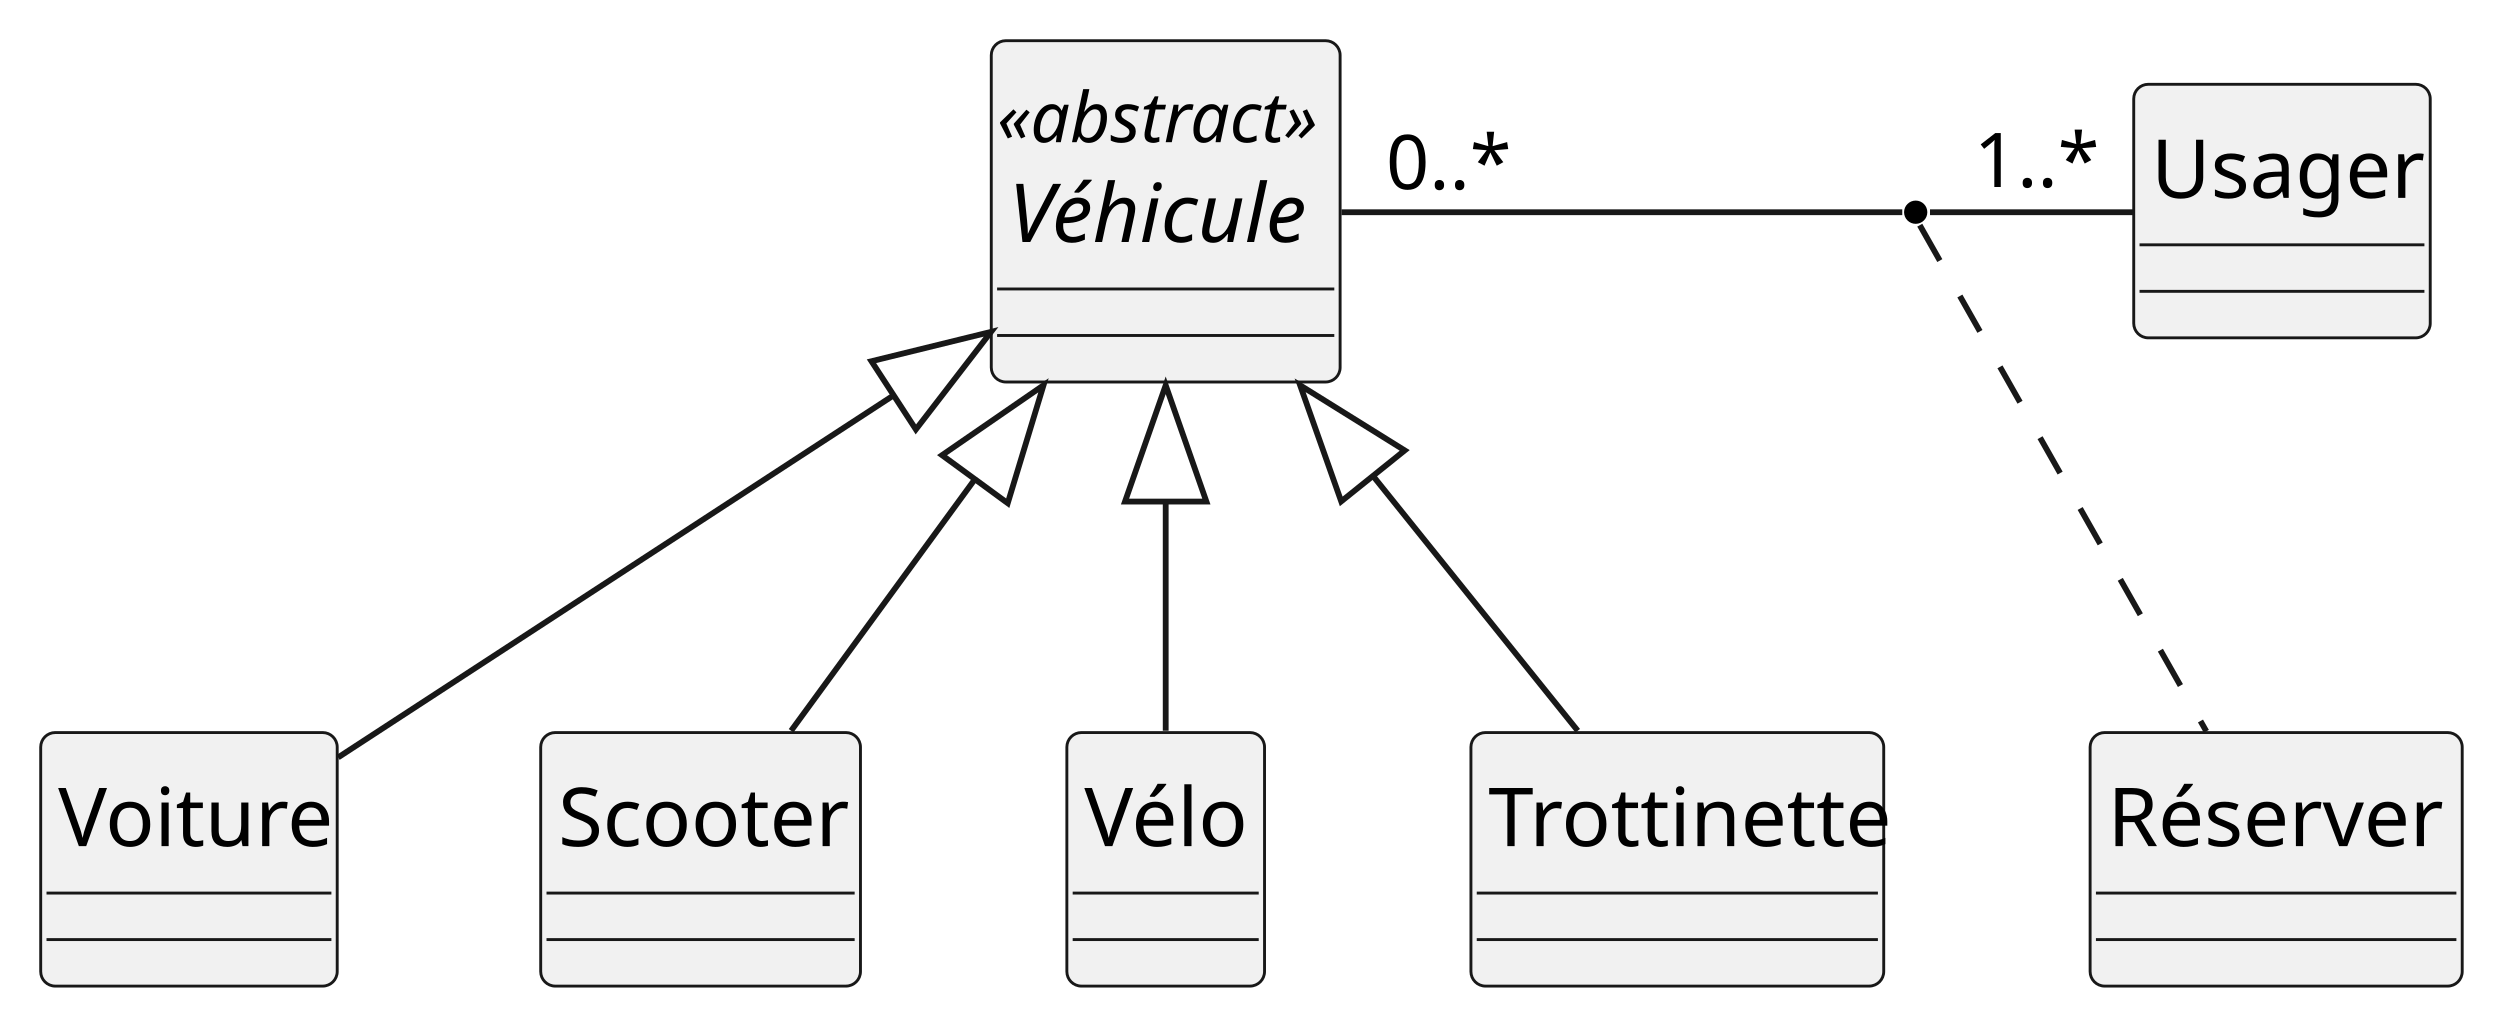
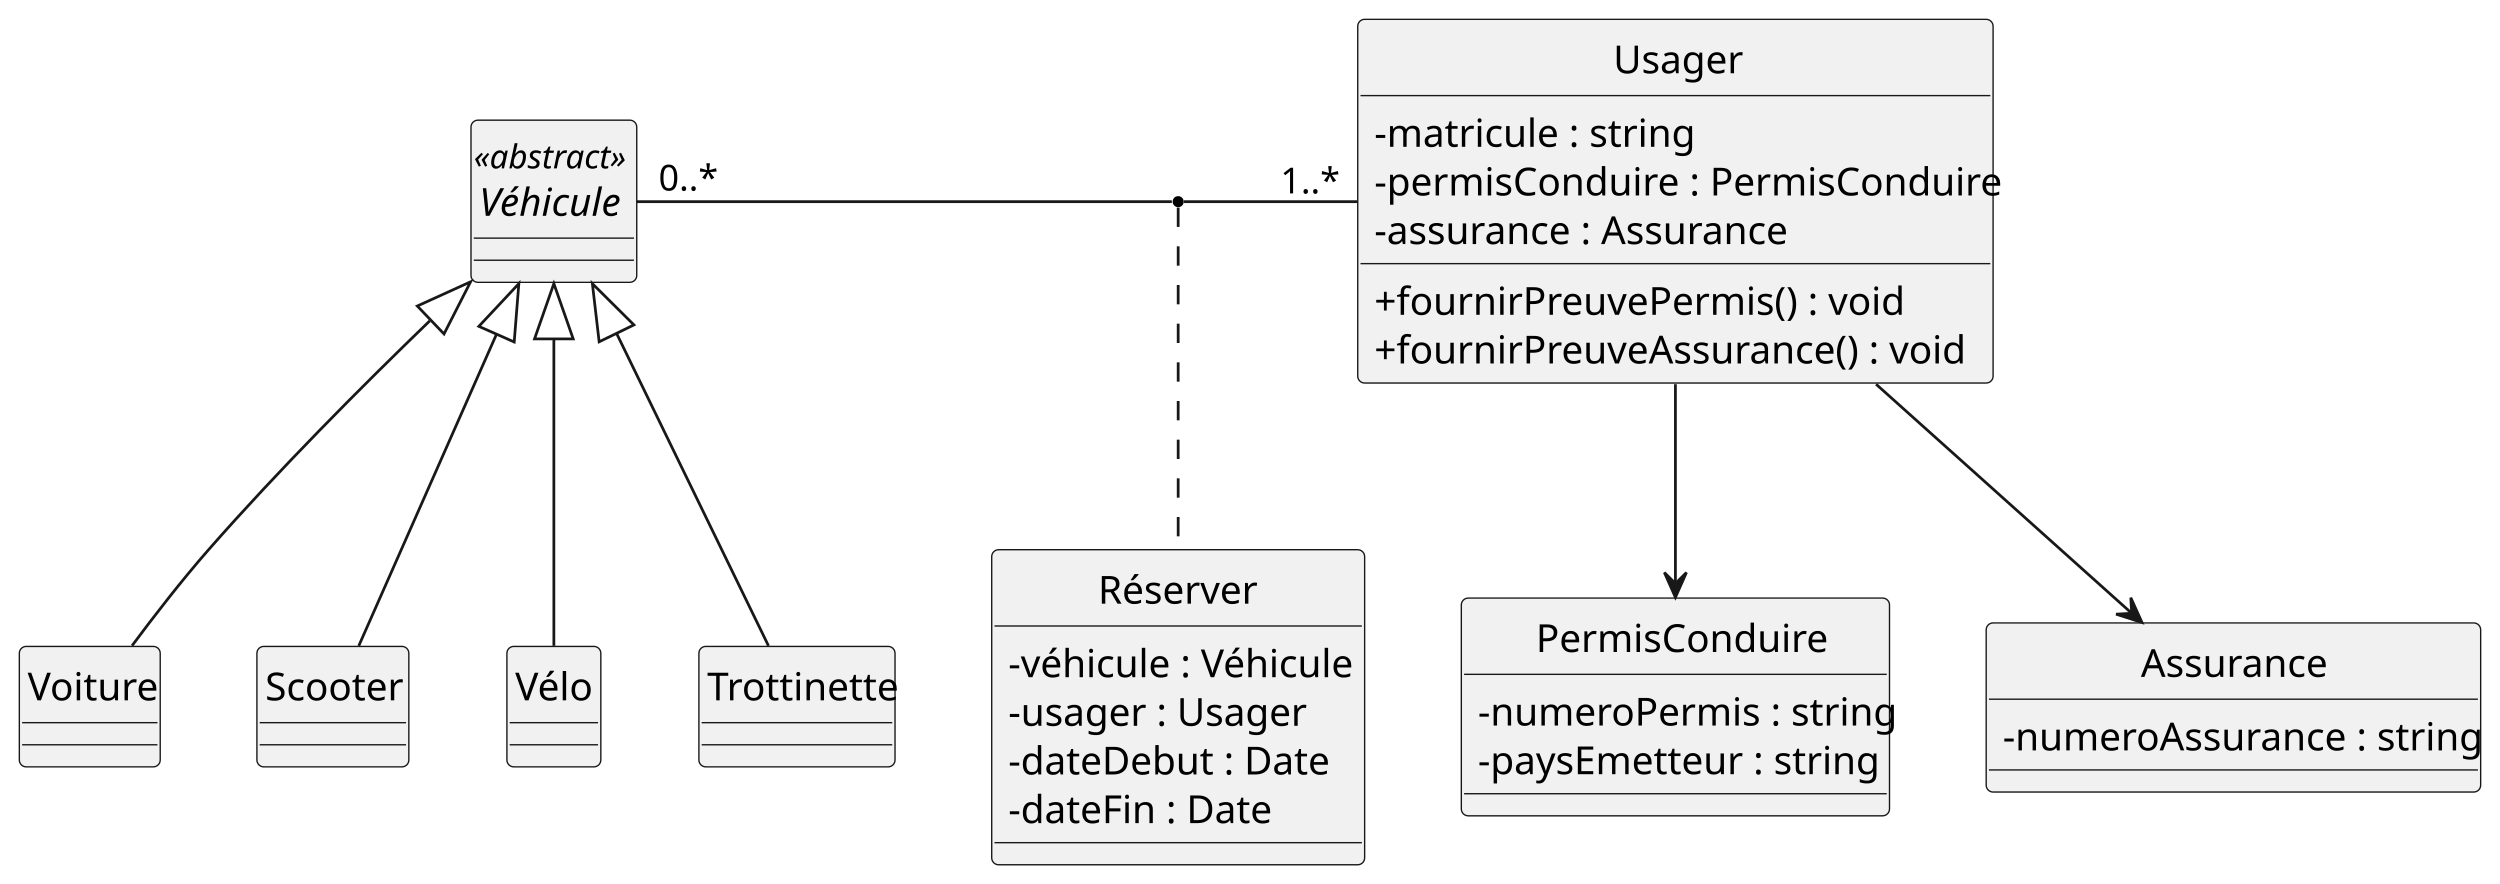
- <svg xmlns="http://www.w3.org/2000/svg" contentStyleType="text/css" height="176px" preserveAspectRatio="none" style="width:430px;height:176px;background:#FFFFFF;" version="1.1" viewBox="0 0 430 176" width="430px" zoomAndPan="magnify">
+ <svg xmlns="http://www.w3.org/2000/svg" contentStyleType="text/css" height="320px" preserveAspectRatio="none" style="width:905px;height:320px;background:#FFFFFF;" version="1.1" viewBox="0 0 905 320" width="905px" zoomAndPan="magnify">
  <defs />
  <g>
    <g id="elem_Véhicule">
-       <rect codeLine="3" fill="#F1F1F1" height="58.703" id="Véhicule" rx="2.5" ry="2.5" style="stroke:#181818;stroke-width:0.5;" width="60" x="170.5" y="7" />
-       <text fill="#000000" font-family="sans-serif" font-size="12" font-style="italic" lengthAdjust="spacing" textLength="58" x="171.5" y="24.457">«abstract»</text>
-       <text fill="#000000" font-family="sans-serif" font-size="14" font-style="italic" lengthAdjust="spacing" textLength="54" x="173.5" y="41.627">Véhicule</text>
-       <line style="stroke:#181818;stroke-width:0.5;" x1="171.5" x2="229.5" y1="49.703" y2="49.703" />
-       <line style="stroke:#181818;stroke-width:0.5;" x1="171.5" x2="229.5" y1="57.703" y2="57.703" />
+       <rect codeLine="3" fill="#F1F1F1" height="58.703" id="Véhicule" rx="2.5" ry="2.5" style="stroke:#181818;stroke-width:0.5;" width="60" x="170.5" y="43.5" />
+       <text fill="#000000" font-family="sans-serif" font-size="12" font-style="italic" lengthAdjust="spacing" textLength="58" x="171.5" y="60.957">«abstract»</text>
+       <text fill="#000000" font-family="sans-serif" font-size="14" font-style="italic" lengthAdjust="spacing" textLength="54" x="173.5" y="78.127">Véhicule</text>
+       <line style="stroke:#181818;stroke-width:0.5;" x1="171.5" x2="229.5" y1="86.203" y2="86.203" />
+       <line style="stroke:#181818;stroke-width:0.5;" x1="171.5" x2="229.5" y1="94.203" y2="94.203" />
    </g>
    <g id="elem_Voiture">
-       <rect codeLine="6" fill="#F1F1F1" height="43.609" id="Voiture" rx="2.5" ry="2.5" style="stroke:#181818;stroke-width:0.5;" width="51" x="7" y="126" />
-       <text fill="#000000" font-family="sans-serif" font-size="14" lengthAdjust="spacing" textLength="45" x="10" y="145.533">Voiture</text>
-       <line style="stroke:#181818;stroke-width:0.5;" x1="8" x2="57" y1="153.609" y2="153.609" />
-       <line style="stroke:#181818;stroke-width:0.5;" x1="8" x2="57" y1="161.609" y2="161.609" />
+       <rect codeLine="6" fill="#F1F1F1" height="43.609" id="Voiture" rx="2.5" ry="2.5" style="stroke:#181818;stroke-width:0.5;" width="51" x="7" y="234" />
+       <text fill="#000000" font-family="sans-serif" font-size="14" lengthAdjust="spacing" textLength="45" x="10" y="253.533">Voiture</text>
+       <line style="stroke:#181818;stroke-width:0.5;" x1="8" x2="57" y1="261.609" y2="261.609" />
+       <line style="stroke:#181818;stroke-width:0.5;" x1="8" x2="57" y1="269.609" y2="269.609" />
    </g>
    <g id="elem_Scooter">
-       <rect codeLine="9" fill="#F1F1F1" height="43.609" id="Scooter" rx="2.5" ry="2.5" style="stroke:#181818;stroke-width:0.5;" width="55" x="93" y="126" />
-       <text fill="#000000" font-family="sans-serif" font-size="14" lengthAdjust="spacing" textLength="49" x="96" y="145.533">Scooter</text>
-       <line style="stroke:#181818;stroke-width:0.5;" x1="94" x2="147" y1="153.609" y2="153.609" />
-       <line style="stroke:#181818;stroke-width:0.5;" x1="94" x2="147" y1="161.609" y2="161.609" />
+       <rect codeLine="9" fill="#F1F1F1" height="43.609" id="Scooter" rx="2.5" ry="2.5" style="stroke:#181818;stroke-width:0.5;" width="55" x="93" y="234" />
+       <text fill="#000000" font-family="sans-serif" font-size="14" lengthAdjust="spacing" textLength="49" x="96" y="253.533">Scooter</text>
+       <line style="stroke:#181818;stroke-width:0.5;" x1="94" x2="147" y1="261.609" y2="261.609" />
+       <line style="stroke:#181818;stroke-width:0.5;" x1="94" x2="147" y1="269.609" y2="269.609" />
    </g>
    <g id="elem_Vélo">
-       <rect codeLine="12" fill="#F1F1F1" height="43.609" id="Vélo" rx="2.5" ry="2.5" style="stroke:#181818;stroke-width:0.5;" width="34" x="183.5" y="126" />
-       <text fill="#000000" font-family="sans-serif" font-size="14" lengthAdjust="spacing" textLength="28" x="186.5" y="145.533">Vélo</text>
-       <line style="stroke:#181818;stroke-width:0.5;" x1="184.5" x2="216.5" y1="153.609" y2="153.609" />
-       <line style="stroke:#181818;stroke-width:0.5;" x1="184.5" x2="216.5" y1="161.609" y2="161.609" />
+       <rect codeLine="12" fill="#F1F1F1" height="43.609" id="Vélo" rx="2.5" ry="2.5" style="stroke:#181818;stroke-width:0.5;" width="34" x="183.5" y="234" />
+       <text fill="#000000" font-family="sans-serif" font-size="14" lengthAdjust="spacing" textLength="28" x="186.5" y="253.533">Vélo</text>
+       <line style="stroke:#181818;stroke-width:0.5;" x1="184.5" x2="216.5" y1="261.609" y2="261.609" />
+       <line style="stroke:#181818;stroke-width:0.5;" x1="184.5" x2="216.5" y1="269.609" y2="269.609" />
    </g>
    <g id="elem_Trottinette">
-       <rect codeLine="15" fill="#F1F1F1" height="43.609" id="Trottinette" rx="2.5" ry="2.5" style="stroke:#181818;stroke-width:0.5;" width="71" x="253" y="126" />
-       <text fill="#000000" font-family="sans-serif" font-size="14" lengthAdjust="spacing" textLength="65" x="256" y="145.533">Trottinette</text>
-       <line style="stroke:#181818;stroke-width:0.5;" x1="254" x2="323" y1="153.609" y2="153.609" />
-       <line style="stroke:#181818;stroke-width:0.5;" x1="254" x2="323" y1="161.609" y2="161.609" />
+       <rect codeLine="15" fill="#F1F1F1" height="43.609" id="Trottinette" rx="2.5" ry="2.5" style="stroke:#181818;stroke-width:0.5;" width="71" x="253" y="234" />
+       <text fill="#000000" font-family="sans-serif" font-size="14" lengthAdjust="spacing" textLength="65" x="256" y="253.533">Trottinette</text>
+       <line style="stroke:#181818;stroke-width:0.5;" x1="254" x2="323" y1="261.609" y2="261.609" />
+       <line style="stroke:#181818;stroke-width:0.5;" x1="254" x2="323" y1="269.609" y2="269.609" />
    </g>
    <g id="elem_Usager">
-       <rect codeLine="18" fill="#F1F1F1" height="43.609" id="Usager" rx="2.5" ry="2.5" style="stroke:#181818;stroke-width:0.5;" width="51" x="367" y="14.5" />
-       <text fill="#000000" font-family="sans-serif" font-size="14" lengthAdjust="spacing" textLength="45" x="370" y="34.033">Usager</text>
-       <line style="stroke:#181818;stroke-width:0.5;" x1="368" x2="417" y1="42.109" y2="42.109" />
-       <line style="stroke:#181818;stroke-width:0.5;" x1="368" x2="417" y1="50.109" y2="50.109" />
+       <rect codeLine="18" fill="#F1F1F1" height="131.656" id="Usager" rx="2.5" ry="2.5" style="stroke:#181818;stroke-width:0.5;" width="230" x="491.5" y="7" />
+       <text fill="#000000" font-family="sans-serif" font-size="14" lengthAdjust="spacing" textLength="45" x="584" y="26.533">Usager</text>
+       <line style="stroke:#181818;stroke-width:0.5;" x1="492.5" x2="720.5" y1="34.609" y2="34.609" />
+       <text fill="#000000" font-family="sans-serif" font-size="14" lengthAdjust="spacing" textLength="109" x="497.5" y="53.143">-matricule : string</text>
+       <text fill="#000000" font-family="sans-serif" font-size="14" lengthAdjust="spacing" textLength="218" x="497.5" y="70.752">-permisConduire : PermisConduire</text>
+       <text fill="#000000" font-family="sans-serif" font-size="14" lengthAdjust="spacing" textLength="150" x="497.5" y="88.361">-assurance : Assurance</text>
+       <line style="stroke:#181818;stroke-width:0.5;" x1="492.5" x2="720.5" y1="95.438" y2="95.438" />
+       <text fill="#000000" font-family="sans-serif" font-size="14" lengthAdjust="spacing" textLength="185" x="497.5" y="113.971">+fournirPreuvePermis() : void</text>
+       <text fill="#000000" font-family="sans-serif" font-size="14" lengthAdjust="spacing" textLength="209" x="497.5" y="131.58">+fournirPreuveAssurance() : void</text>
+     </g>
+     <g id="elem_PermisConduire">
+       <rect codeLine="25" fill="#F1F1F1" height="78.828" id="PermisConduire" rx="2.5" ry="2.5" style="stroke:#181818;stroke-width:0.5;" width="155" x="529" y="216.5" />
+       <text fill="#000000" font-family="sans-serif" font-size="14" lengthAdjust="spacing" textLength="101" x="556" y="236.033">PermisConduire</text>
+       <line style="stroke:#181818;stroke-width:0.5;" x1="530" x2="683" y1="244.109" y2="244.109" />
+       <text fill="#000000" font-family="sans-serif" font-size="14" lengthAdjust="spacing" textLength="143" x="535" y="262.643">-numeroPermis : string</text>
+       <text fill="#000000" font-family="sans-serif" font-size="14" lengthAdjust="spacing" textLength="139" x="535" y="280.252">-paysEmetteur : string</text>
+       <line style="stroke:#181818;stroke-width:0.5;" x1="530" x2="683" y1="287.328" y2="287.328" />
+     </g>
+     <g id="elem_Assurance">
+       <rect codeLine="29" fill="#F1F1F1" height="61.219" id="Assurance" rx="2.5" ry="2.5" style="stroke:#181818;stroke-width:0.5;" width="179" x="719" y="225.5" />
+       <text fill="#000000" font-family="sans-serif" font-size="14" lengthAdjust="spacing" textLength="67" x="775" y="245.033">Assurance</text>
+       <line style="stroke:#181818;stroke-width:0.5;" x1="720" x2="897" y1="253.109" y2="253.109" />
+       <text fill="#000000" font-family="sans-serif" font-size="14" lengthAdjust="spacing" textLength="167" x="725" y="271.643">-numeroAssurance : string</text>
+       <line style="stroke:#181818;stroke-width:0.5;" x1="720" x2="897" y1="278.719" y2="278.719" />
    </g>
    <g id="elem_Réserver">
-       <rect codeLine="22" fill="#F1F1F1" height="43.609" id="Réserver" rx="2.5" ry="2.5" style="stroke:#181818;stroke-width:0.5;" width="64" x="359.5" y="126" />
-       <text fill="#000000" font-family="sans-serif" font-size="14" lengthAdjust="spacing" textLength="58" x="362.5" y="145.533">Réserver</text>
-       <line style="stroke:#181818;stroke-width:0.5;" x1="360.5" x2="422.5" y1="153.609" y2="153.609" />
-       <line style="stroke:#181818;stroke-width:0.5;" x1="360.5" x2="422.5" y1="161.609" y2="161.609" />
+       <rect codeLine="33" fill="#F1F1F1" height="114.047" id="Réserver" rx="2.5" ry="2.5" style="stroke:#181818;stroke-width:0.5;" width="135" x="359" y="199" />
+       <text fill="#000000" font-family="sans-serif" font-size="14" lengthAdjust="spacing" textLength="58" x="397.5" y="218.533">Réserver</text>
+       <line style="stroke:#181818;stroke-width:0.5;" x1="360" x2="493" y1="226.609" y2="226.609" />
+       <text fill="#000000" font-family="sans-serif" font-size="14" lengthAdjust="spacing" textLength="123" x="365" y="245.143">-véhicule : Véhicule</text>
+       <text fill="#000000" font-family="sans-serif" font-size="14" lengthAdjust="spacing" textLength="106" x="365" y="262.752">-usager : Usager</text>
+       <text fill="#000000" font-family="sans-serif" font-size="14" lengthAdjust="spacing" textLength="113" x="365" y="280.361">-dateDebut : Date</text>
+       <text fill="#000000" font-family="sans-serif" font-size="14" lengthAdjust="spacing" textLength="95" x="365" y="297.971">-dateFin : Date</text>
+       <line style="stroke:#181818;stroke-width:0.5;" x1="360" x2="493" y1="305.047" y2="305.047" />
    </g>
-     <ellipse cx="329.5" cy="36.5" fill="#000000" rx="2" ry="2" style="stroke:none;stroke-width:1.0;" />
+     <ellipse cx="426.5" cy="73" fill="#000000" rx="2" ry="2" style="stroke:none;stroke-width:1.0;" />
    <g id="link_Véhicule_Voiture">
-       <path codeLine="24" d="M153.42,68.18 C122.56,88.3 83.4,113.82 58.15,130.28 " fill="none" id="Véhicule-backto-Voiture" style="stroke:#181818;stroke-width:1.0;" />
-       <polygon fill="none" points="149.89,62.13,170.46,57.08,157.53,73.86,149.89,62.13" style="stroke:#181818;stroke-width:1.0;" />
+       <path codeLine="40" d="M155.6,116.12 C131.13,139.75 100.77,170.19 75.5,199 C65.8,210.06 55.75,223.05 47.8,233.74 " fill="none" id="Véhicule-backto-Voiture" style="stroke:#181818;stroke-width:1.0;" />
+       <polygon fill="none" points="151.06,110.78,170.35,102.01,160.73,120.89,151.06,110.78" style="stroke:#181818;stroke-width:1.0;" />
    </g>
    <g id="link_Véhicule_Scooter">
-       <path codeLine="25" d="M167.64,82.48 C156.72,97.43 145.06,113.38 136.07,125.69 " fill="none" id="Véhicule-backto-Scooter" style="stroke:#181818;stroke-width:1.0;" />
-       <polygon fill="none" points="162.03,78.29,179.48,66.27,173.33,86.55,162.03,78.29" style="stroke:#181818;stroke-width:1.0;" />
+       <path codeLine="41" d="M179.64,121.2 C163.53,157.64 142.01,206.33 129.87,233.81 " fill="none" id="Véhicule-backto-Scooter" style="stroke:#181818;stroke-width:1.0;" />
+       <polygon fill="none" points="173.34,118.14,187.82,102.68,186.14,123.8,173.34,118.14" style="stroke:#181818;stroke-width:1.0;" />
    </g>
    <g id="link_Véhicule_Vélo">
-       <path codeLine="26" d="M200.5,86.35 C200.5,100.15 200.5,114.44 200.5,125.69 " fill="none" id="Véhicule-backto-Vélo" style="stroke:#181818;stroke-width:1.0;" />
-       <polygon fill="none" points="193.5,86.27,200.5,66.27,207.5,86.27,193.5,86.27" style="stroke:#181818;stroke-width:1.0;" />
+       <path codeLine="42" d="M200.5,122.72 C200.5,158.98 200.5,206.72 200.5,233.81 " fill="none" id="Véhicule-backto-Vélo" style="stroke:#181818;stroke-width:1.0;" />
+       <polygon fill="none" points="193.5,122.68,200.5,102.68,207.5,122.68,193.5,122.68" style="stroke:#181818;stroke-width:1.0;" />
    </g>
    <g id="link_Véhicule_Trottinette">
-       <path codeLine="27" d="M236.26,81.99 C248.38,97.08 261.38,113.25 271.37,125.69 " fill="none" id="Véhicule-backto-Trottinette" style="stroke:#181818;stroke-width:1.0;" />
-       <polygon fill="none" points="230.69,86.24,223.62,66.27,241.61,77.47,230.69,86.24" style="stroke:#181818;stroke-width:1.0;" />
+       <path codeLine="43" d="M223.2,120.69 C240.95,157.19 264.78,206.21 278.2,233.81 " fill="none" id="Véhicule-backto-Trottinette" style="stroke:#181818;stroke-width:1.0;" />
+       <polygon fill="none" points="216.89,123.73,214.44,102.68,229.48,117.61,216.89,123.73" style="stroke:#181818;stroke-width:1.0;" />
    </g>
-     <g id="link_Véhicule_apoint14">
-       <path d="M230.73,36.5 C262.88,36.5 295.03,36.5 327.19,36.5 " fill="none" id="Véhicule-apoint14" style="stroke:#181818;stroke-width:1.0;" />
-       <text fill="#000000" font-family="sans-serif" font-size="13" lengthAdjust="spacing" textLength="20" x="238.399" y="32.532">0..*</text>
+     <g id="link_Véhicule_apoint16">
+       <path d="M230.52,73 C295.08,73 359.64,73 424.2,73 " fill="none" id="Véhicule-apoint16" style="stroke:#181818;stroke-width:1.0;" />
+       <text fill="#000000" font-family="sans-serif" font-size="13" lengthAdjust="spacing" textLength="20" x="238.399" y="68.984">0..*</text>
    </g>
-     <g id="link_apoint14_Usager">
-       <path d="M331.96,36.5 C343.63,36.5 355.29,36.5 366.96,36.5 " fill="none" id="apoint14-Usager" style="stroke:#181818;stroke-width:1.0;" />
-       <text fill="#000000" font-family="sans-serif" font-size="13" lengthAdjust="spacing" textLength="20" x="339.524" y="32.163">1..*</text>
+     <g id="link_apoint16_Usager">
+       <path d="M428.61,73 C449.57,73 470.53,73 491.5,73 " fill="none" id="apoint16-Usager" style="stroke:#181818;stroke-width:1.0;" />
+       <text fill="#000000" font-family="sans-serif" font-size="13" lengthAdjust="spacing" textLength="20" x="463.492" y="70.005">1..*</text>
    </g>
-     <g id="link_apoint14_Réserver">
-       <path d="M330.2,38.73 C334.96,47.14 363.03,96.72 379.49,125.79 " fill="none" id="apoint14-Réserver" style="stroke:#181818;stroke-width:1.0;stroke-dasharray:7.0,7.0;" />
+     <g id="link_apoint16_Réserver">
+       <path d="M426.5,75.16 C426.5,84.58 426.5,149.69 426.5,198.89 " fill="none" id="apoint16-Réserver" style="stroke:#181818;stroke-width:1.0;stroke-dasharray:7.0,7.0;" />
+     </g>
+     <g id="link_Usager_PermisConduire">
+       <path codeLine="46" d="M606.5,139.09 C606.5,163.02 606.5,189.52 606.5,211.14 " fill="none" id="Usager-to-PermisConduire" style="stroke:#181818;stroke-width:1.0;" />
+       <polygon fill="#181818" points="606.5,216.24,610.5,207.24,606.5,211.24,602.5,207.24,606.5,216.24" style="stroke:#181818;stroke-width:1.0;" />
+     </g>
+     <g id="link_Usager_Assurance">
+       <path codeLine="47" d="M679.14,139.09 C710.51,167.2 745.86,198.87 771.66,221.99 " fill="none" id="Usager-to-Assurance" style="stroke:#181818;stroke-width:1.0;" />
+       <polygon fill="#181818" points="775.4,225.34,771.35,216.362,771.67,222.01,766.022,222.33,775.4,225.34" style="stroke:#181818;stroke-width:1.0;" />
    </g>
  </g>
</svg>
